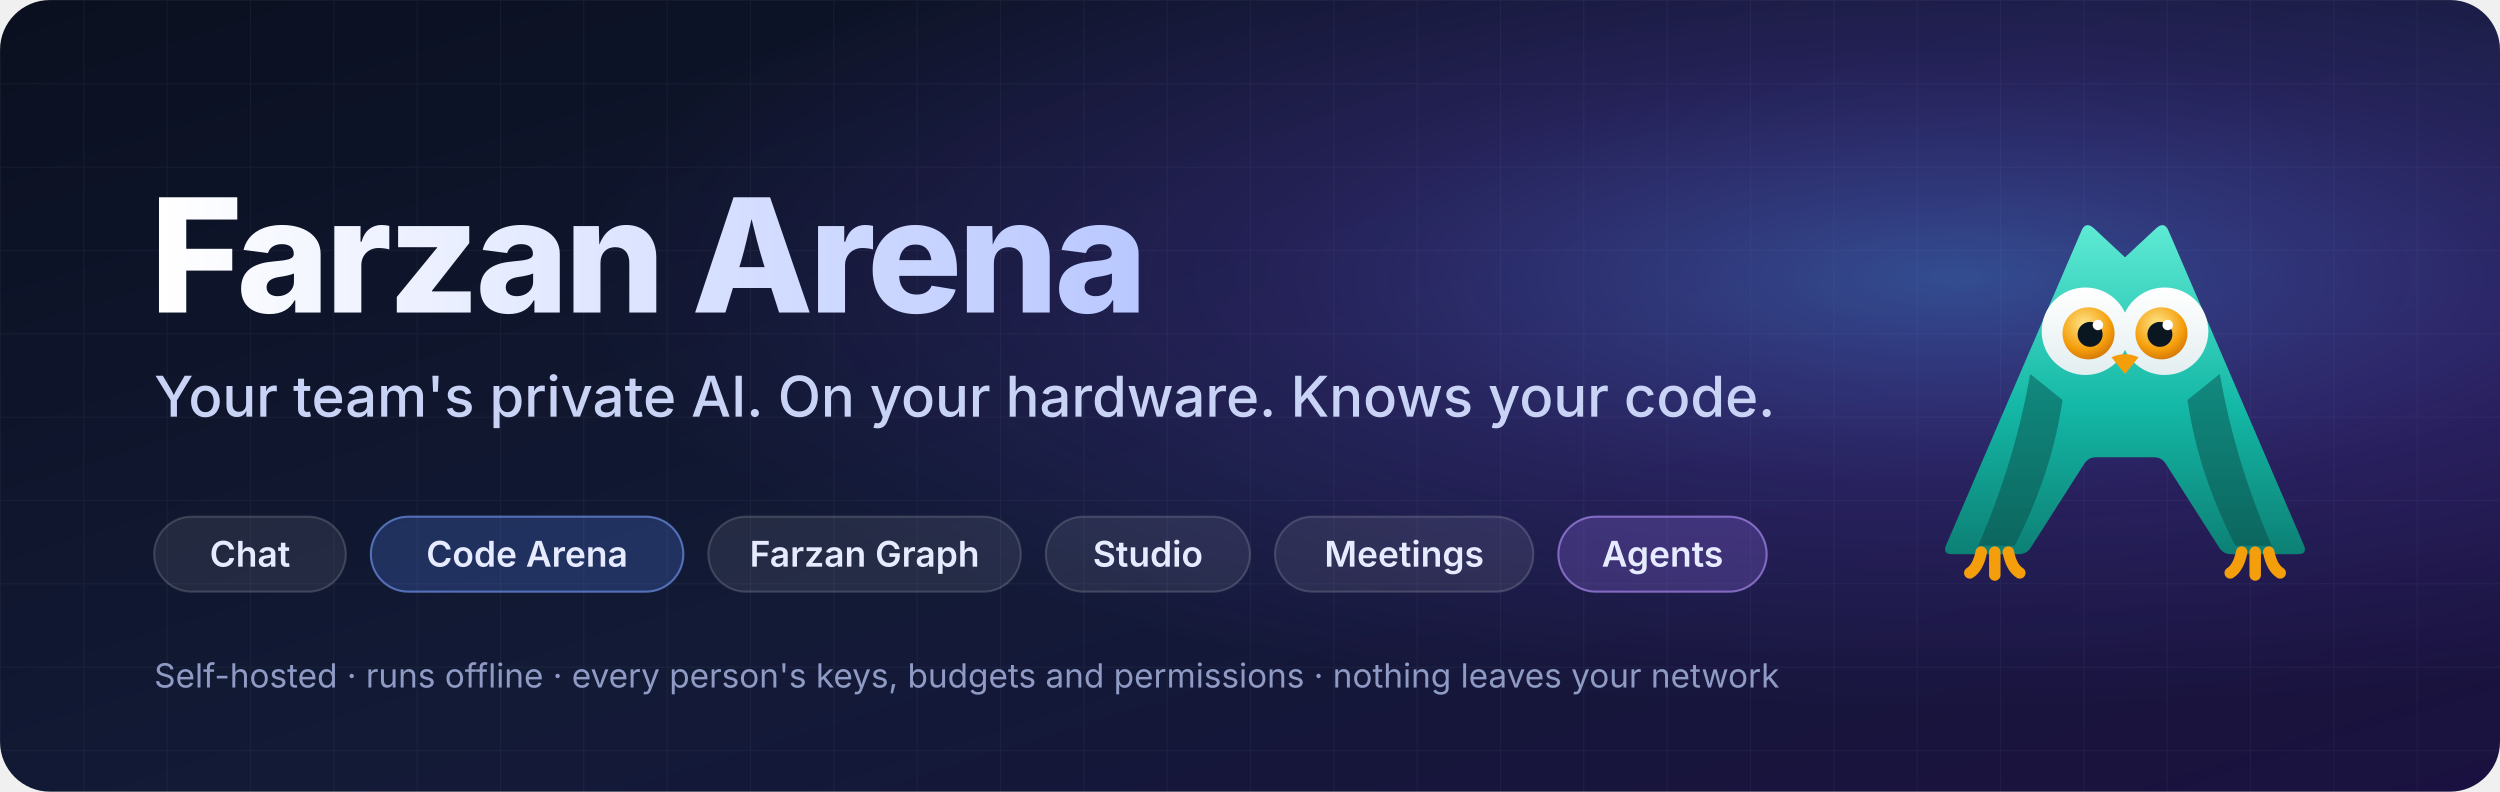
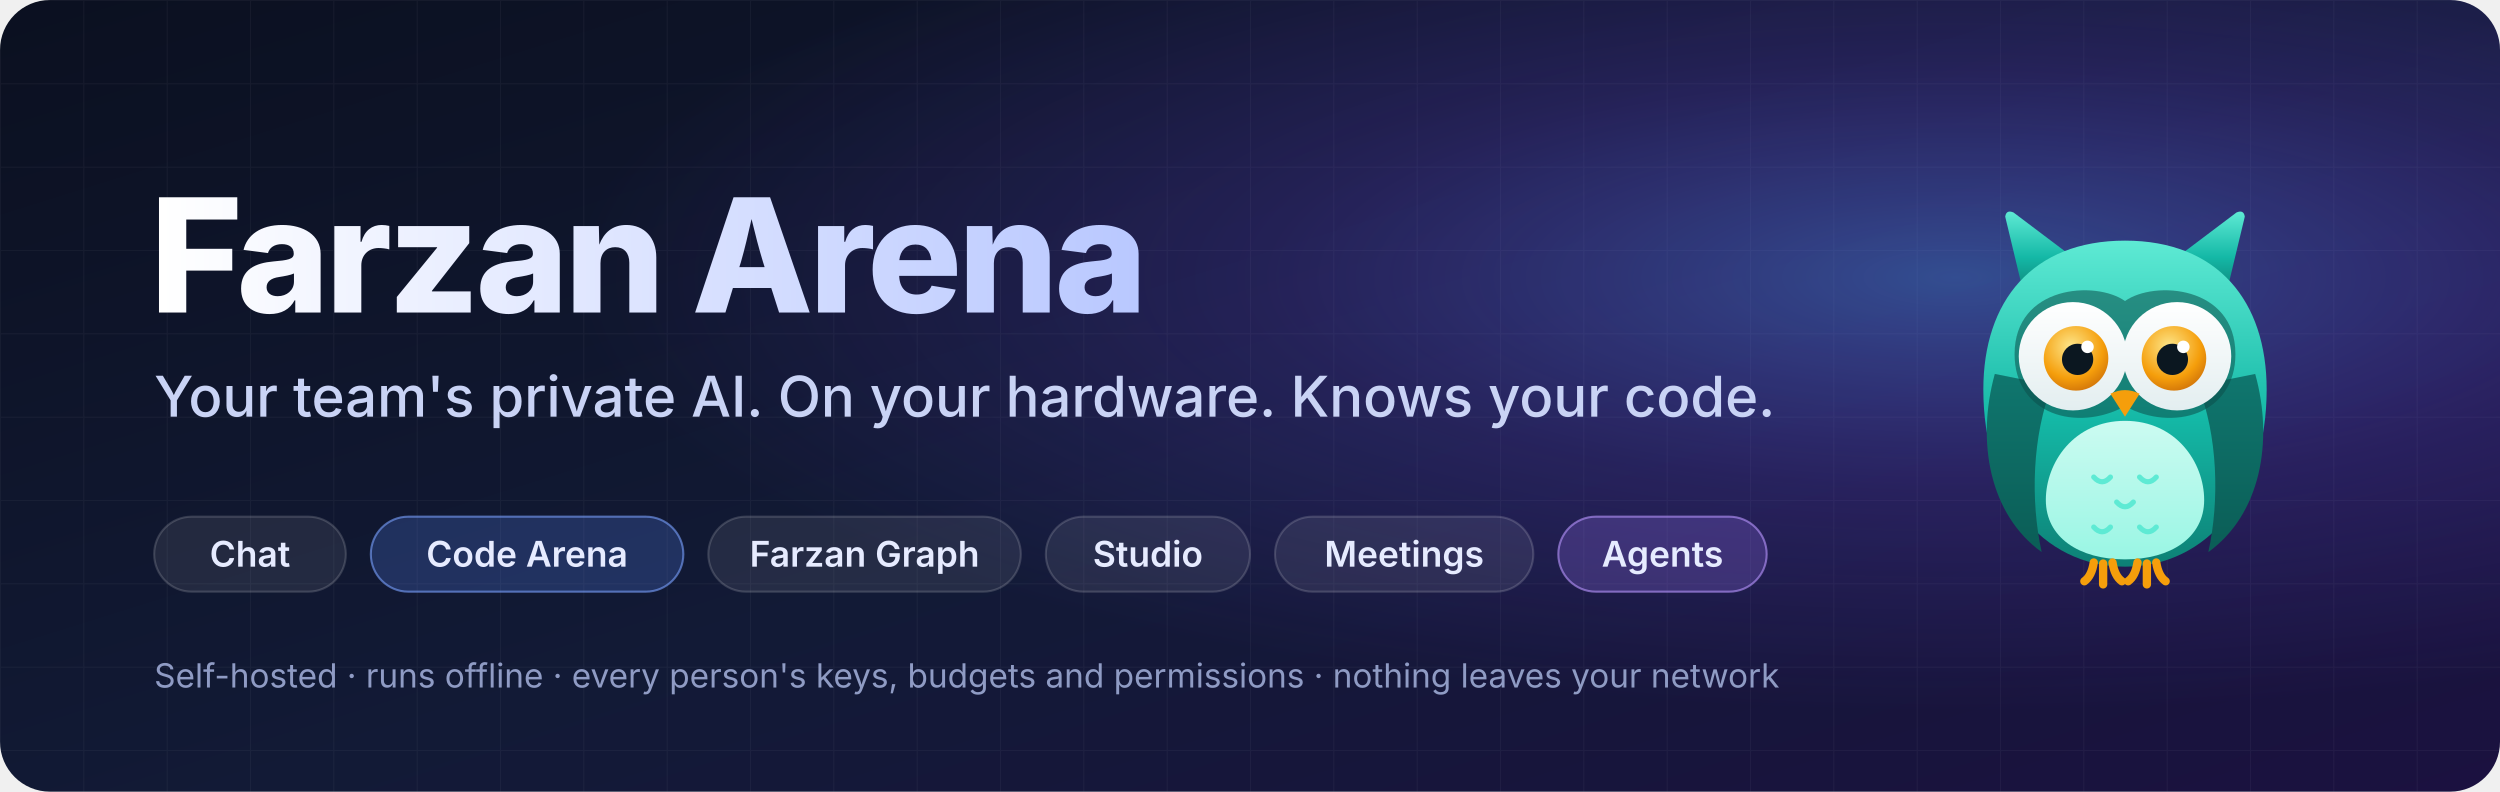
<svg xmlns="http://www.w3.org/2000/svg" viewBox="0 0 1200 380" width="1200" height="380" role="img" aria-labelledby="t d">
  <defs>
    <linearGradient id="sky" x1="0" y1="0" x2="1" y2="1">
      <stop offset="0" stop-color="#0b1020" />
      <stop offset="0.55" stop-color="#121a36" />
      <stop offset="1" stop-color="#1b1140" />
    </linearGradient>
    <radialGradient id="glow" cx="0.78" cy="0.35" r="0.55">
      <stop offset="0" stop-color="#5b8cff" stop-opacity="0.45" />
      <stop offset="0.5" stop-color="#7c4dff" stop-opacity="0.18" />
      <stop offset="1" stop-color="#7c4dff" stop-opacity="0" />
    </radialGradient>
    <linearGradient id="word" x1="0" y1="0" x2="1" y2="0">
      <stop offset="0" stop-color="#ffffff" />
      <stop offset="1" stop-color="#b9c8ff" />
    </linearGradient>
    <linearGradient id="ring" x1="0" y1="0" x2="1" y2="1">
      <stop offset="0" stop-color="#6ea8ff" />
      <stop offset="1" stop-color="#a77bff" />
    </linearGradient>
    <pattern id="grid" width="40" height="40" patternUnits="userSpaceOnUse">
      <path d="M40 0H0V40" fill="none" stroke="#ffffff" stroke-opacity="0.04" stroke-width="1" />
    </pattern>
    <linearGradient id="obg" x1="0.2" y1="0" x2="0.8" y2="1">
      <stop offset="0" stop-color="#12304a" />
      <stop offset="1" stop-color="#06131f" />
    </linearGradient>
+     <linearGradient id="obelly" x1="0" y1="0" x2="0" y2="1">
+       <stop offset="0" stop-color="#ccfbf1" />
+       <stop offset="1" stop-color="#99f6e4" />
+     </linearGradient>
    <linearGradient id="owing" x1="0" y1="0" x2="0" y2="1">
      <stop offset="0" stop-color="#0f766e" />
      <stop offset="1" stop-color="#0b5d56" />
    </linearGradient>
    <linearGradient id="oa" x1="0" y1="0" x2="0" y2="1">
      <stop offset="0" stop-color="#5eead4" />
      <stop offset="0.55" stop-color="#14b8a6" />
      <stop offset="1" stop-color="#0d8075" />
    </linearGradient>
    <linearGradient id="owhite" x1="0" y1="0" x2="0" y2="1">
      <stop offset="0" stop-color="#ffffff" />
      <stop offset="1" stop-color="#e3eef0" />
    </linearGradient>
    <radialGradient id="oiris" cx="0.42" cy="0.32" r="0.9">
      <stop offset="0" stop-color="#fde68a" />
      <stop offset="0.55" stop-color="#f59e0b" />
      <stop offset="1" stop-color="#b45309" />
    </radialGradient>
  </defs>
  <rect width="1200" height="380" rx="24" fill="url(#sky)" />
  <rect width="1200" height="380" rx="24" fill="url(#grid)" />
  <rect width="1200" height="380" rx="24" fill="url(#glow)" />
  <g transform="translate(1020 190) scale(0.25) translate(-512 -512)">
-     <path d="M168 800 L428 196 Q436 176 452 190 L512 246 L572 190 Q588 176 596 196 L856 800 Q862 816 844 816 L716 816 Q700 816 692 802 L590 642 Q582 630 568 630 L456 630 Q442 630 434 642 L332 802 Q324 816 308 816 L180 816 Q162 816 168 800 Z" fill="url(#oa)" />
-     <path d="M330 470 Q300 640 230 800 L300 800 Q372 660 392 520 Z" fill="url(#owing)" opacity="0.75" />
-     <path d="M694 470 Q724 640 794 800 L724 800 Q652 660 632 520 Z" fill="url(#owing)" opacity="0.75" />
-     <circle cx="436" cy="388" r="84" fill="url(#owhite)" />
-     <circle cx="588" cy="388" r="84" fill="url(#owhite)" />
-     <circle cx="442" cy="392" r="50" fill="url(#oiris)" />
-     <circle cx="582" cy="392" r="50" fill="url(#oiris)" />
-     <circle cx="445" cy="394" r="24" fill="#0b1720" />
-     <circle cx="579" cy="394" r="24" fill="#0b1720" />
-     <circle cx="460" cy="376" r="10" fill="#ffffff" />
-     <circle cx="594" cy="376" r="10" fill="#ffffff" />
-     <path d="M512 470 L486 438 Q512 426 538 438 Z" fill="#f59e0b" />
-     <path d="M236 812 q-6 30 -22 40 M262 812 q0 32 0 44 M288 812 q6 30 22 40" fill="none" stroke="#f59e0b" stroke-width="22" stroke-linecap="round" />
-     <path d="M736 812 q-6 30 -22 40 M762 812 q0 32 0 44 M788 812 q6 30 22 40" fill="none" stroke="#f59e0b" stroke-width="22" stroke-linecap="round" />
+     <path d="M318 318 L282 168 Q284 154 298 160 L420 252 Z" fill="url(#oa)" />
+     <path d="M706 318 L742 168 Q740 154 726 160 L604 252 Z" fill="url(#oa)" />
+     <path d="M512 214 C690 214 784 330 784 500 C784 700 672 840 512 840 C352 840 240 700 240 500 C240 330 334 214 512 214 Z" fill="url(#oa)" />
+     <path d="M262 470 C226 600 252 740 352 812 C330 712 334 588 372 492 Z" fill="url(#owing)" />
+     <path d="M762 470 C798 600 772 740 672 812 C694 712 690 588 652 492 Z" fill="url(#owing)" />
+     <path d="M512 560 C610 560 664 640 664 712 C664 784 600 826 512 826 C424 826 360 784 360 712 C360 640 414 560 512 560 Z" fill="url(#obelly)" />
+     <path d="M452 668 q16 18 32 0 M540 668 q16 18 32 0 M496 716 q16 18 32 0 M452 764 q16 18 32 0 M540 764 q16 18 32 0" fill="none" stroke="#5eead4" stroke-width="10" stroke-linecap="round" />
+     <path d="M512 330 C456 290 300 300 300 432 C300 548 420 582 512 532 C604 582 724 548 724 432 C724 300 568 290 512 330 Z" fill="#0b4f4a" opacity="0.55" />
+     <circle cx="412" cy="436" r="104" fill="url(#owhite)" />
+     <circle cx="612" cy="436" r="104" fill="url(#owhite)" />
+     <circle cx="418" cy="440" r="62" fill="url(#oiris)" />
+     <circle cx="606" cy="440" r="62" fill="url(#oiris)" />
+     <circle cx="421" cy="442" r="30" fill="#0b1720" />
+     <circle cx="603" cy="442" r="30" fill="#0b1720" />
+     <circle cx="440" cy="418" r="12" fill="#ffffff" />
+     <circle cx="624" cy="418" r="12" fill="#ffffff" />
+     <path d="M512 552 L484 508 Q512 494 540 508 Z" fill="#f59e0b" />
+     <path d="M452 832 q-4 26 -18 36 M470 834 q0 28 0 40 M488 832 q4 26 18 36 M536 832 q-4 26 -18 36 M554 834 q0 28 0 40 M572 832 q4 26 18 36" fill="none" stroke="#f59e0b" stroke-width="16" stroke-linecap="round" />
  </g>
  <g font-family="Inter, 'Segoe UI', Helvetica, Arial, sans-serif">
    <text x="72" y="150" font-size="76" font-weight="800" letter-spacing="-2" fill="url(#word)">Farzan Arena</text>
    <text x="74" y="200" font-size="27" font-weight="500" fill="#c9d3f5">Your team's private AI. On your hardware. Knows your code.</text>
    <g font-size="17" font-weight="600" fill="#e6ebff">
      <g transform="translate(74 248)">
        <rect width="92" height="36" rx="18" fill="#ffffff" fill-opacity="0.08" stroke="#ffffff" stroke-opacity="0.16" />
        <text x="46" y="24" text-anchor="middle">Chat</text>
      </g>
      <g transform="translate(178 248)">
        <rect width="150" height="36" rx="18" fill="#5b8cff" fill-opacity="0.22" stroke="#7aa2ff" stroke-opacity="0.6" />
        <text x="75" y="24" text-anchor="middle">Code Arena</text>
      </g>
      <g transform="translate(340 248)">
        <rect width="150" height="36" rx="18" fill="#ffffff" fill-opacity="0.08" stroke="#ffffff" stroke-opacity="0.16" />
        <text x="75" y="24" text-anchor="middle">Farzan Graph</text>
      </g>
      <g transform="translate(502 248)">
        <rect width="98" height="36" rx="18" fill="#ffffff" fill-opacity="0.08" stroke="#ffffff" stroke-opacity="0.16" />
        <text x="49" y="24" text-anchor="middle">Studio</text>
      </g>
      <g transform="translate(612 248)">
        <rect width="124" height="36" rx="18" fill="#ffffff" fill-opacity="0.08" stroke="#ffffff" stroke-opacity="0.16" />
        <text x="62" y="24" text-anchor="middle">Meetings</text>
      </g>
      <g transform="translate(748 248)">
        <rect width="100" height="36" rx="18" fill="#a77bff" fill-opacity="0.22" stroke="#b996ff" stroke-opacity="0.6" />
        <text x="50" y="24" text-anchor="middle">Agents</text>
      </g>
    </g>
    <text x="74" y="330" font-size="16" fill="#8f9bc4">Self-hosted · runs offline · every person's keys, budgets and permissions · nothing leaves your network</text>
  </g>
</svg>
